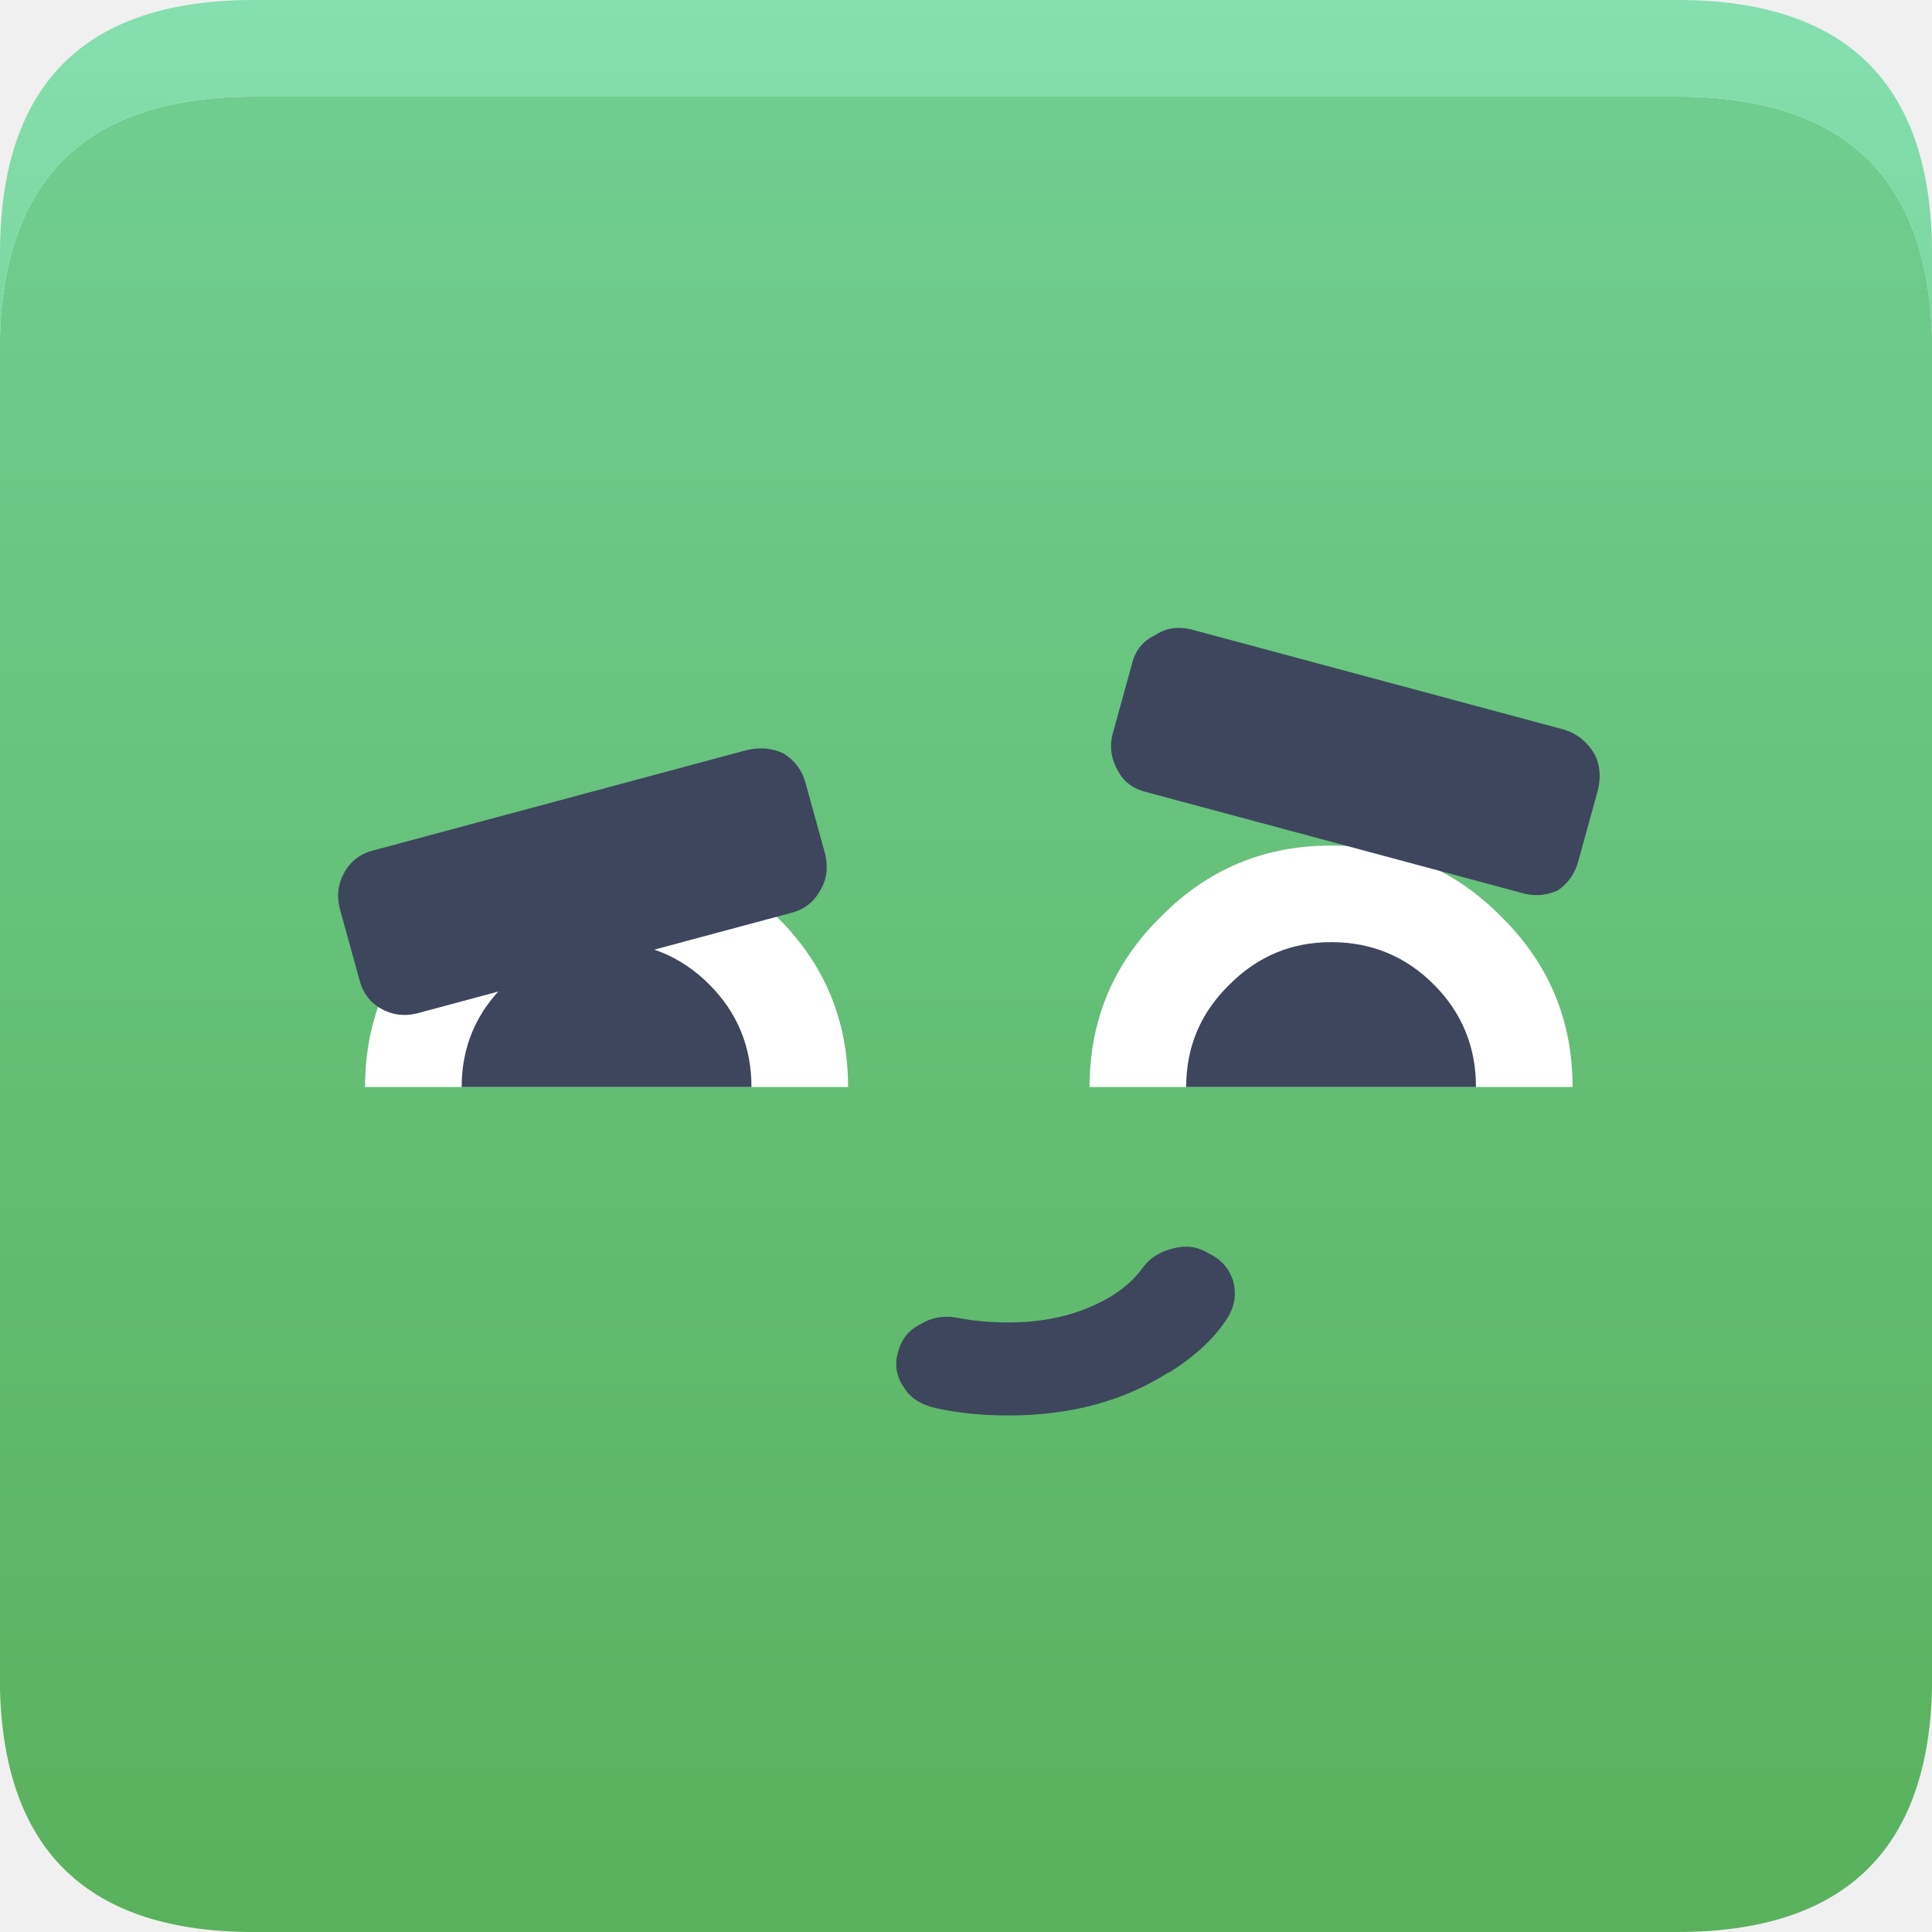
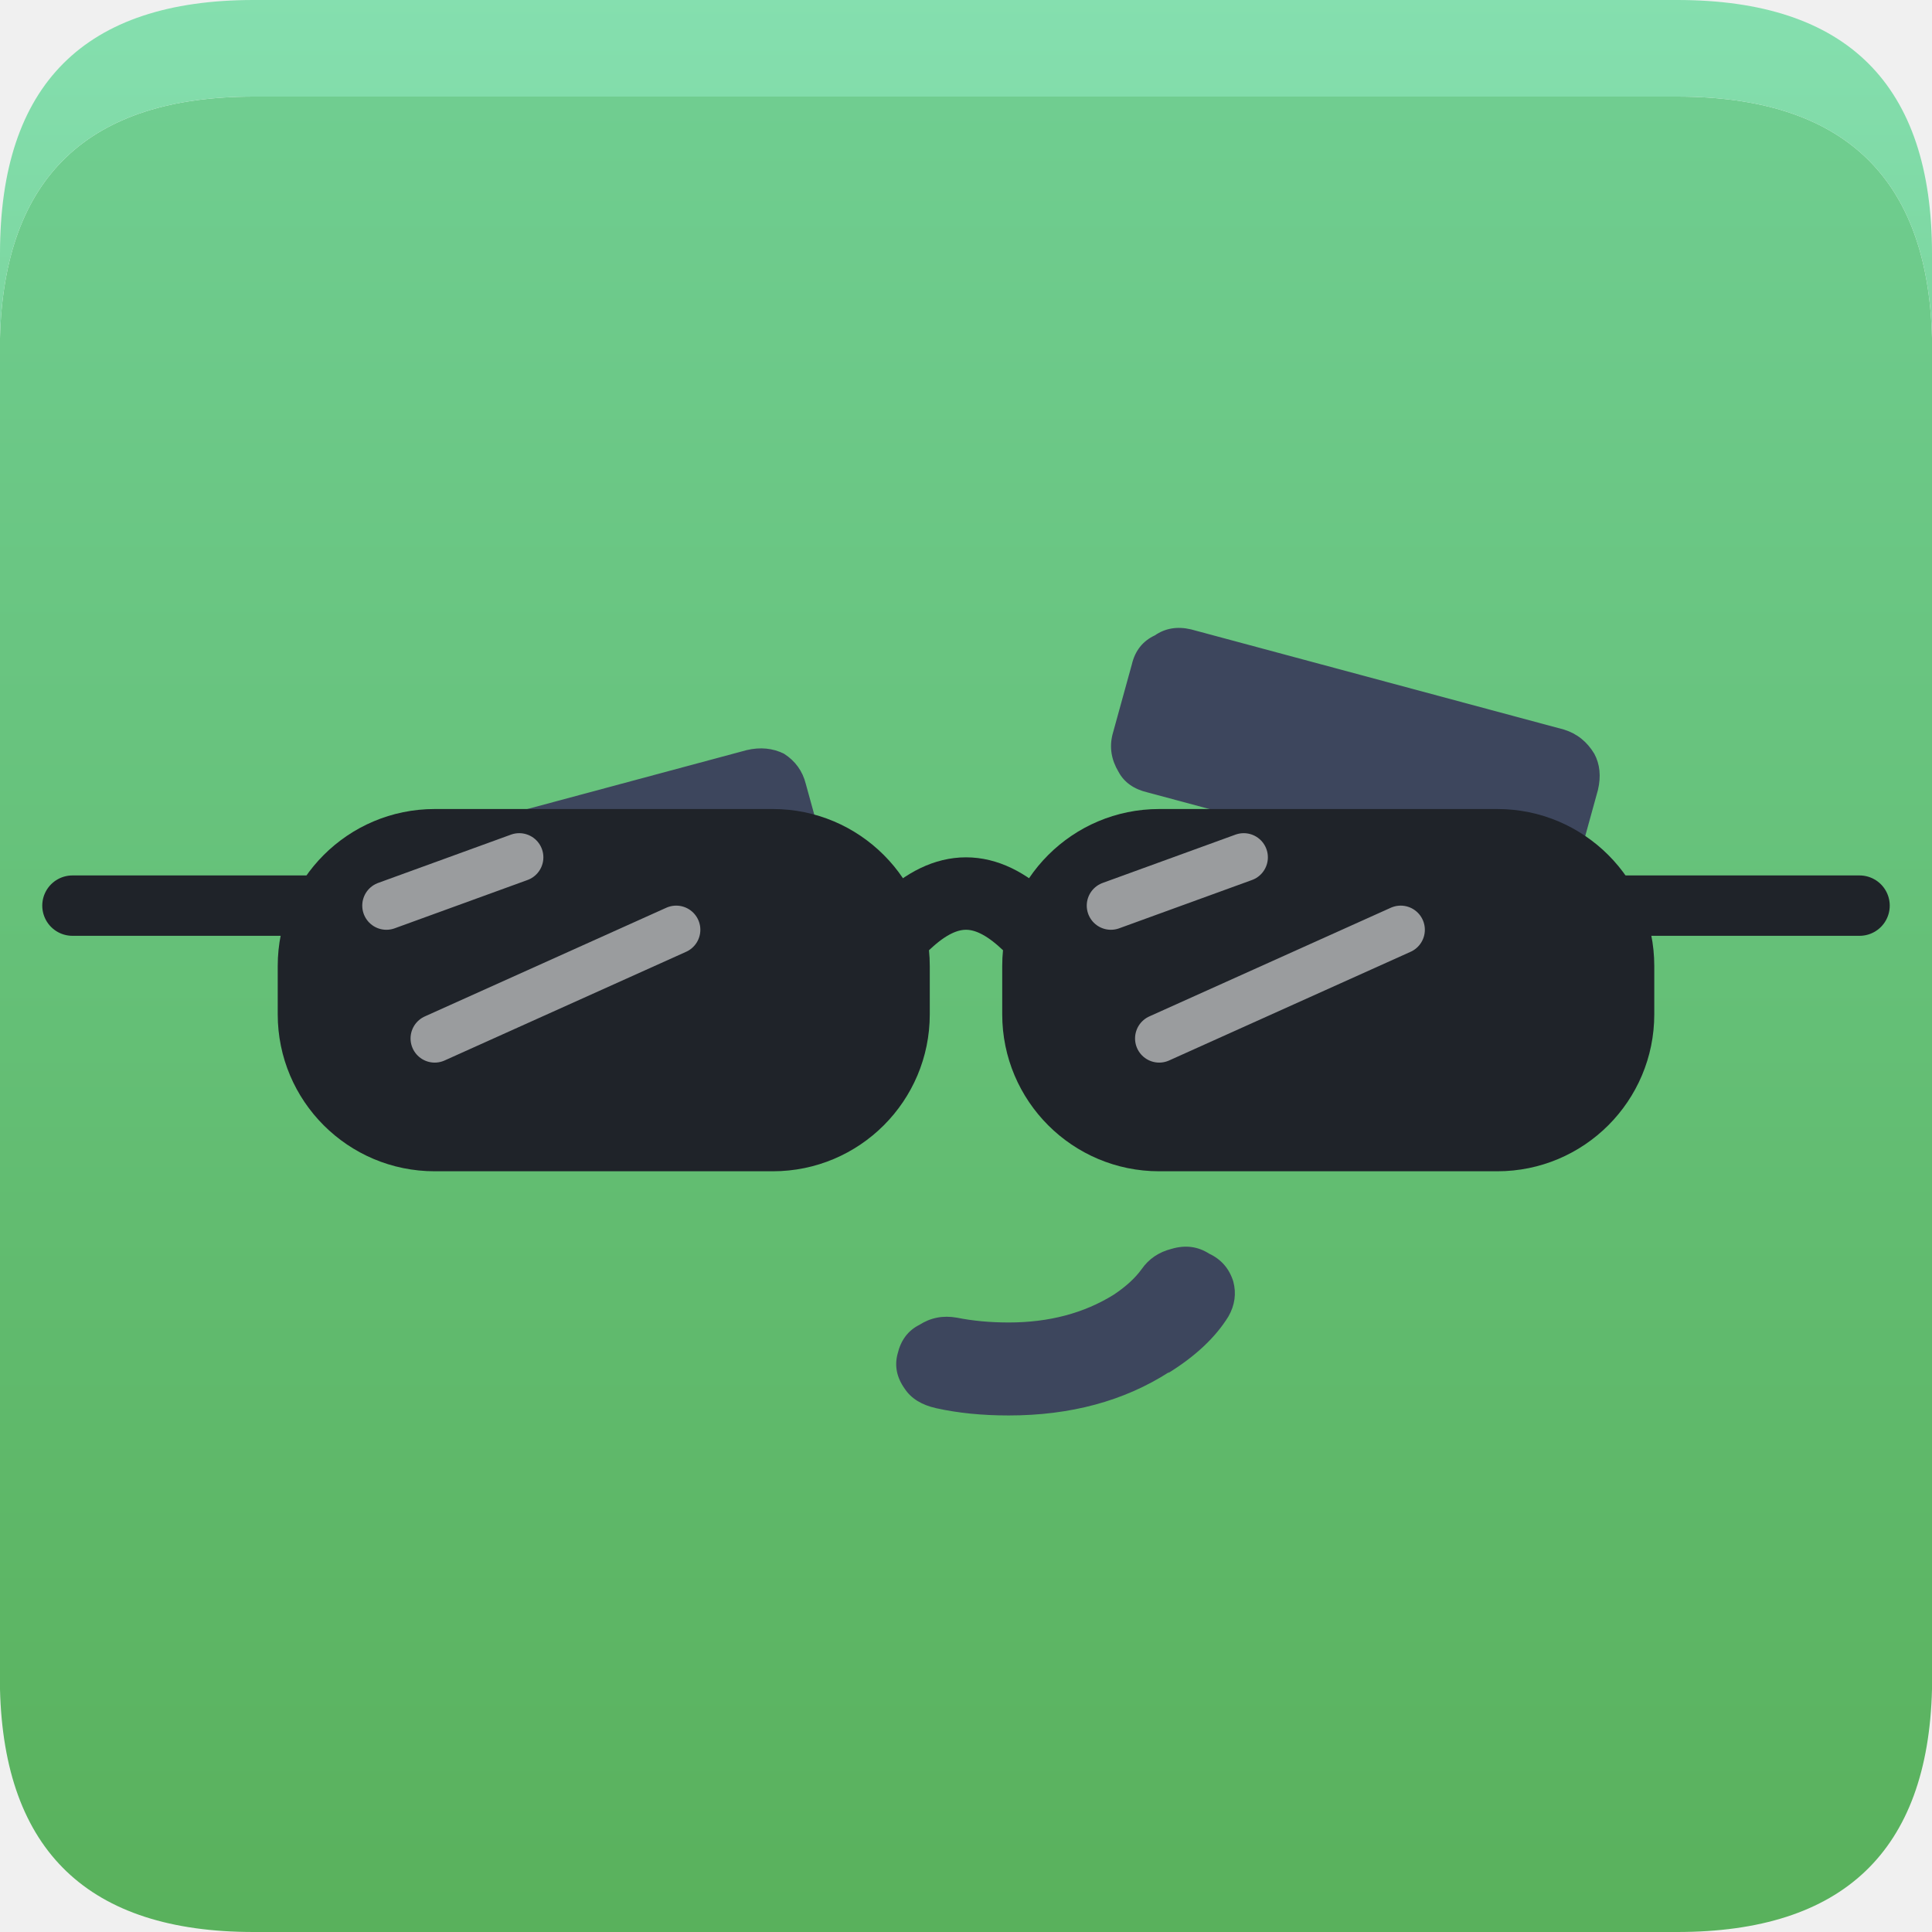
<svg xmlns="http://www.w3.org/2000/svg" width="80" height="80" viewBox="0 0 80 80" fill="none">
  <path d="M80 14C79.833 7.333 76.317 4 69.45 4H10.5C3.667 4 0.167 7.333 0 14V69.95C0.167 76.65 3.667 80 10.5 80H69.45C76.317 80 79.833 76.65 80 69.95V14Z" fill="url(#paint0_linear_3_13783)" />
  <path d="M80 10.5C80 3.5 76.483 0 69.45 0H10.5C3.5 0 0 3.5 0 10.5V14C0.167 7.333 3.667 4 10.5 4H69.45C76.317 4 79.833 7.333 80 14V10.5Z" fill="url(#paint1_linear_3_13783)" />
  <path d="M32.167 37.962C30.233 35.995 27.883 35.012 25.117 35.012C22.35 35.012 20 35.995 18.067 37.962C16.1 39.895 15.117 42.245 15.117 45.012H35.117C35.117 42.245 34.133 39.895 32.167 37.962Z" fill="white" />
  <path d="M29.367 40.762C28.2 39.595 26.783 39.012 25.117 39.012C23.483 39.012 22.083 39.595 20.917 40.762C19.717 41.928 19.117 43.345 19.117 45.012H31.117C31.117 43.345 30.533 41.928 29.367 40.762Z" fill="#3D465D" />
  <path d="M62.167 37.962C60.233 35.995 57.883 35.012 55.117 35.012C52.35 35.012 50 35.995 48.067 37.962C46.1 39.895 45.117 42.245 45.117 45.012H65.117C65.117 42.245 64.133 39.895 62.167 37.962Z" fill="white" />
  <path d="M59.367 40.762C58.2 39.595 56.783 39.012 55.117 39.012C53.483 39.012 52.083 39.595 50.917 40.762C49.717 41.928 49.117 43.345 49.117 45.012H61.117C61.117 43.345 60.533 41.928 59.367 40.762Z" fill="#3D465D" />
  <path d="M14.067 37.611L14.867 40.511C15 41.078 15.3 41.495 15.767 41.761C16.233 42.028 16.733 42.095 17.267 41.962L32.717 37.812C33.283 37.678 33.7 37.361 33.967 36.861C34.233 36.428 34.3 35.928 34.167 35.361L33.367 32.462C33.233 31.928 32.933 31.512 32.467 31.212C32 30.978 31.483 30.928 30.917 31.061L15.467 35.212C14.933 35.345 14.533 35.645 14.267 36.111C14 36.578 13.933 37.078 14.067 37.611Z" fill="#3D465D" />
  <path d="M46.317 31.962C46.55 32.395 46.95 32.678 47.517 32.812L62.967 36.962C63.5 37.128 64.017 37.095 64.517 36.861C64.95 36.562 65.233 36.145 65.367 35.611L66.167 32.712C66.3 32.145 66.25 31.645 66.017 31.212C65.717 30.712 65.3 30.378 64.767 30.212L49.317 26.061C48.75 25.928 48.25 26.012 47.817 26.311C47.317 26.545 47 26.945 46.867 27.512L46.067 30.412C45.933 30.945 46.017 31.462 46.317 31.962Z" fill="#3D465D" />
  <path d="M50.067 51.911C49.6 51.611 49.083 51.545 48.517 51.711C47.983 51.845 47.567 52.128 47.267 52.561C47 52.928 46.617 53.278 46.117 53.611C44.883 54.378 43.433 54.761 41.767 54.761C41 54.761 40.283 54.695 39.617 54.561C39.05 54.461 38.533 54.561 38.067 54.861C37.6 55.095 37.3 55.495 37.167 56.061C37.033 56.561 37.133 57.045 37.467 57.511C37.733 57.911 38.167 58.178 38.767 58.311C39.667 58.511 40.667 58.611 41.767 58.611C44.333 58.611 46.55 58.011 48.417 56.811L48.367 56.861C49.5 56.161 50.333 55.378 50.867 54.511C51.133 54.045 51.2 53.561 51.067 53.061C50.9 52.528 50.567 52.145 50.067 51.911Z" fill="#3D465D" />
+   <g id="sunglasses">
+     <path d="M3 37.5H13M67 37.5H77" stroke="#1F2329" stroke-width="2.5" stroke-linecap="round" />
+     <rect x="11.5" y="33.5" width="27" height="15" rx="6.5" fill="#1F2329" />
+     <rect x="41.5" y="33.5" width="27" height="15" rx="6.5" fill="#1F2329" />
+     <path d="M37.5 38.2C39.2 36.6 40.8 36.6 42.5 38.2" stroke="#1F2329" stroke-width="3" stroke-linecap="round" />
+     <path d="M16 37.5L21.5 35.5M18 43L28 38.5" stroke="white" stroke-opacity="0.55" stroke-width="2" stroke-linecap="round" />
+     <path d="M46 37.5L51.5 35.5M48 43L58 38.5" stroke="white" stroke-opacity="0.55" stroke-width="2" stroke-linecap="round" />
+   </g>
  <defs>
    <linearGradient id="paint0_linear_3_13783" x1="40" y1="-1.09798e-07" x2="40" y2="80" gradientUnits="userSpaceOnUse">
      <stop stop-color="#71CF93" />
      <stop offset="1" stop-color="#59B15C" />
    </linearGradient>
    <linearGradient id="paint1_linear_3_13783" x1="39.75" y1="-0.25" x2="39.75" y2="43.25" gradientUnits="userSpaceOnUse">
      <stop stop-color="#85DFAF" />
      <stop offset="1" stop-color="#69C581" />
    </linearGradient>
  </defs>
</svg>
